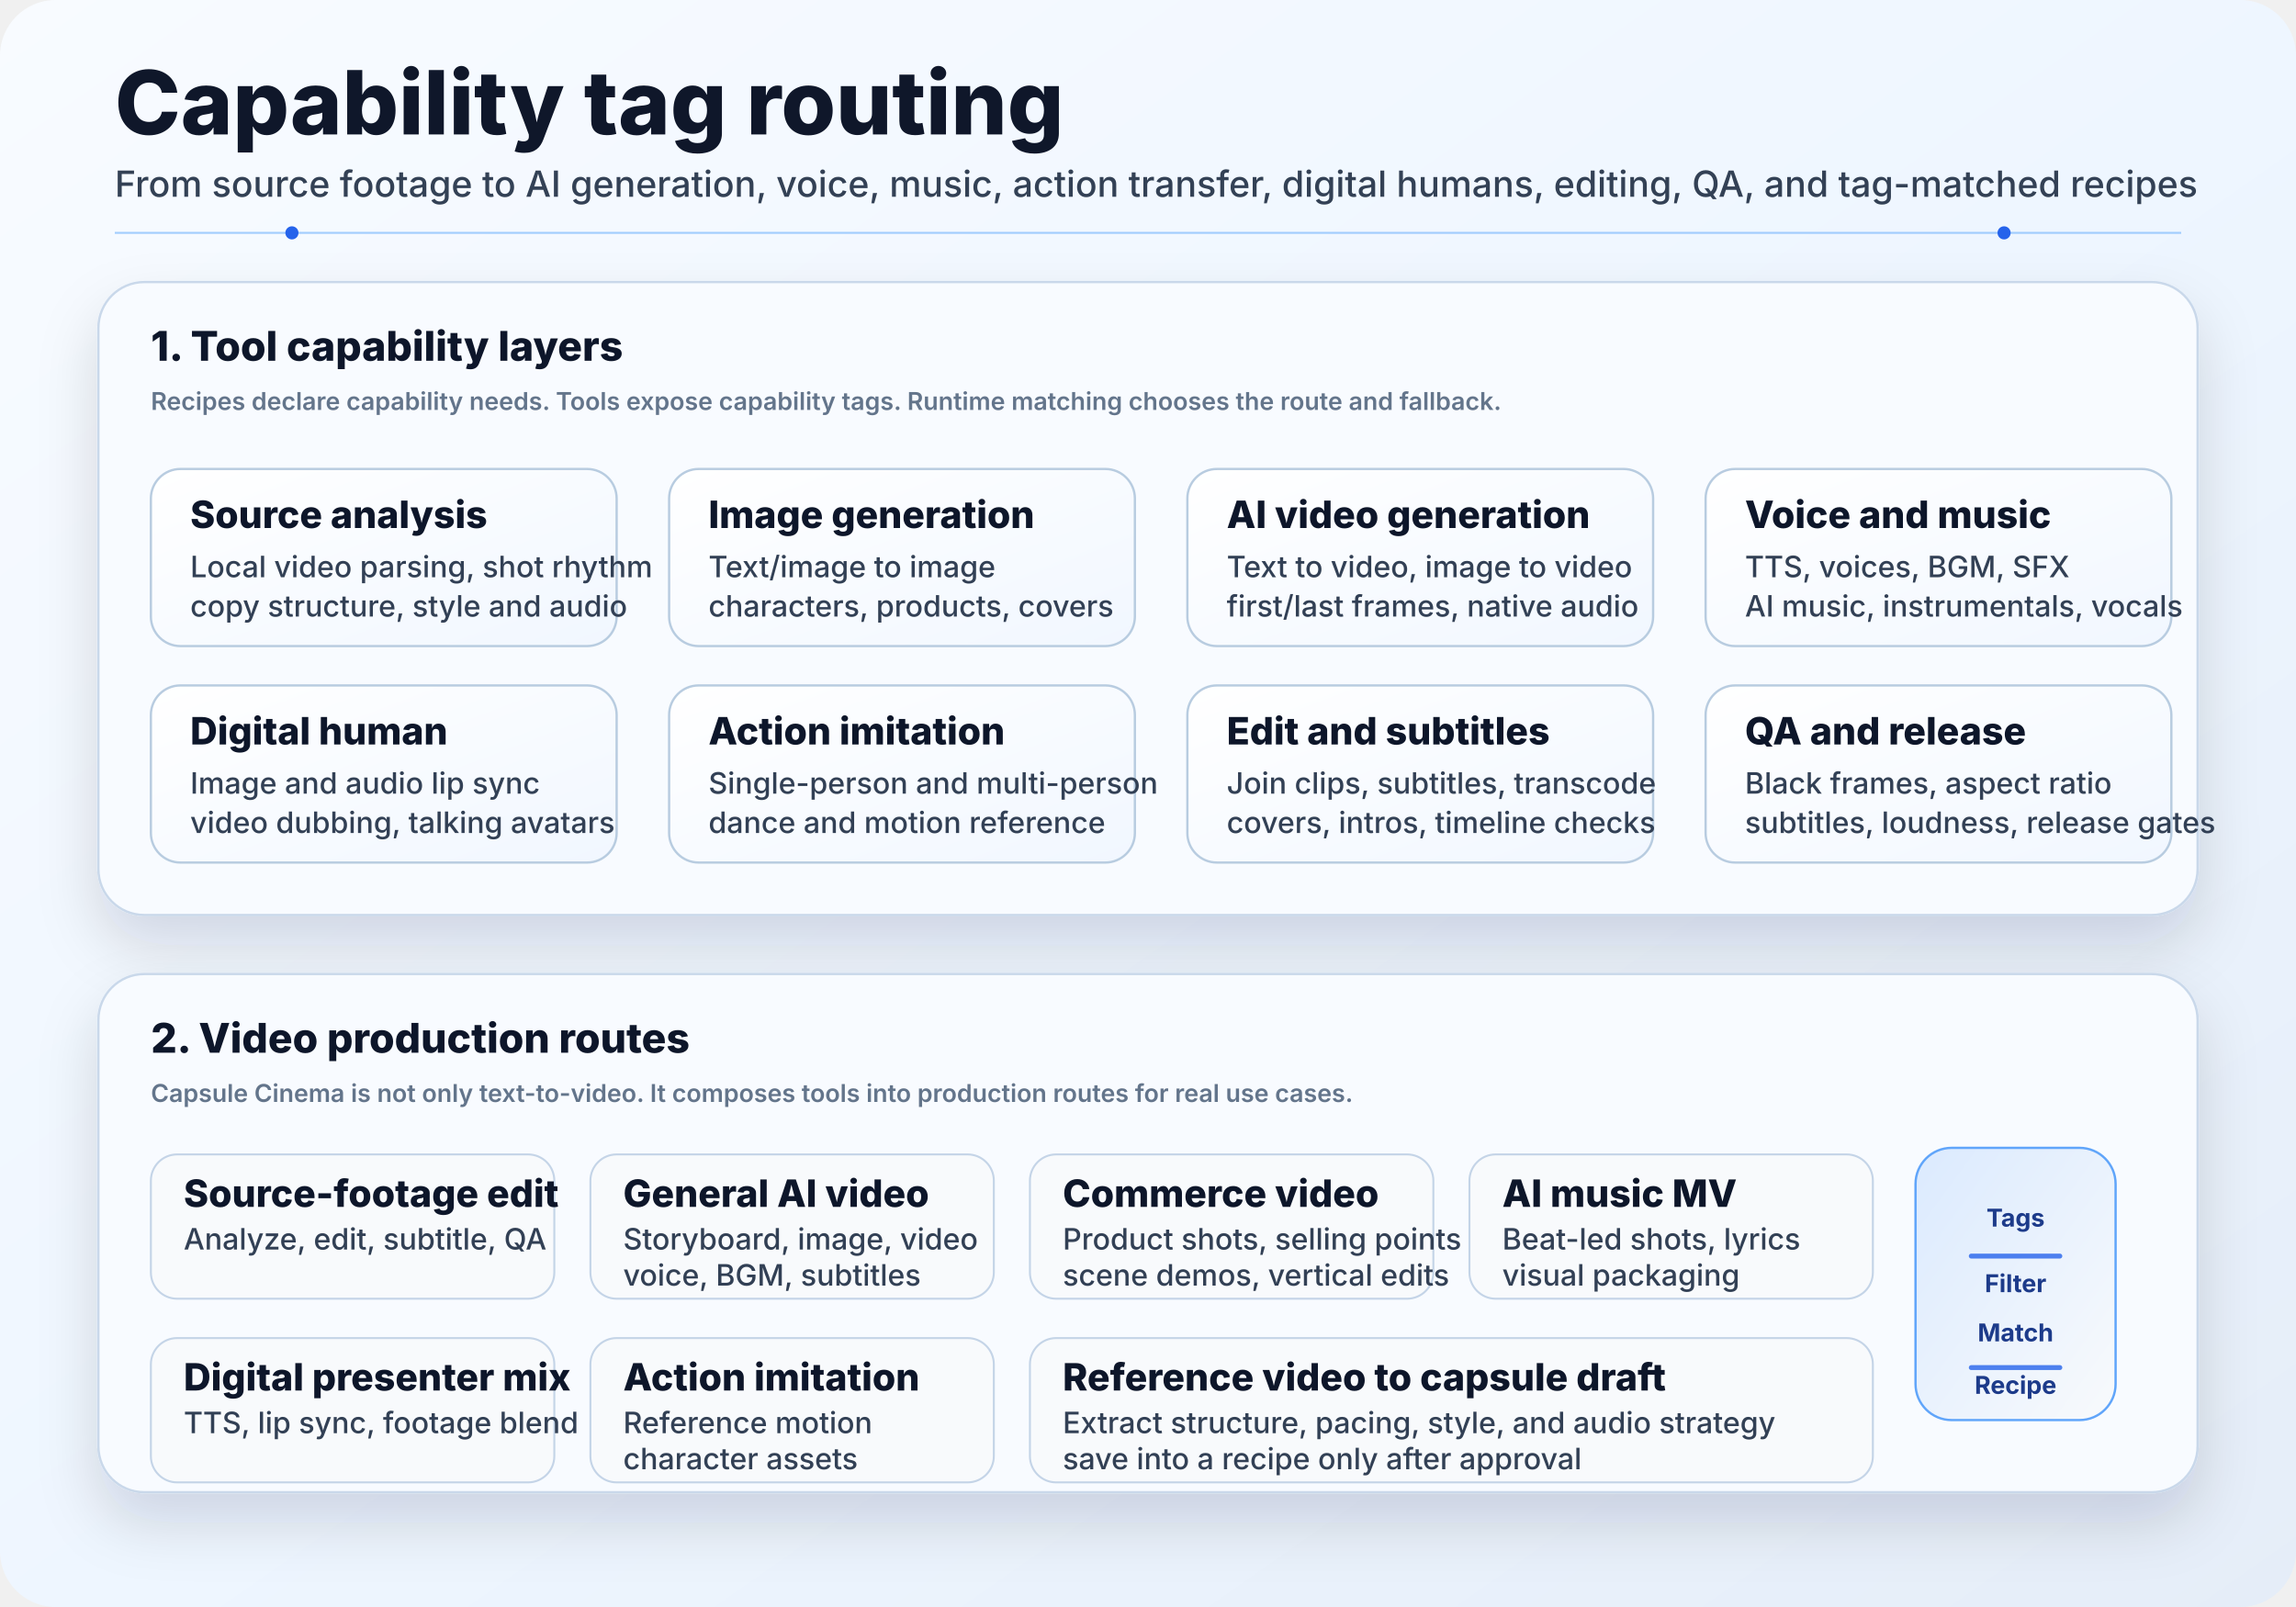
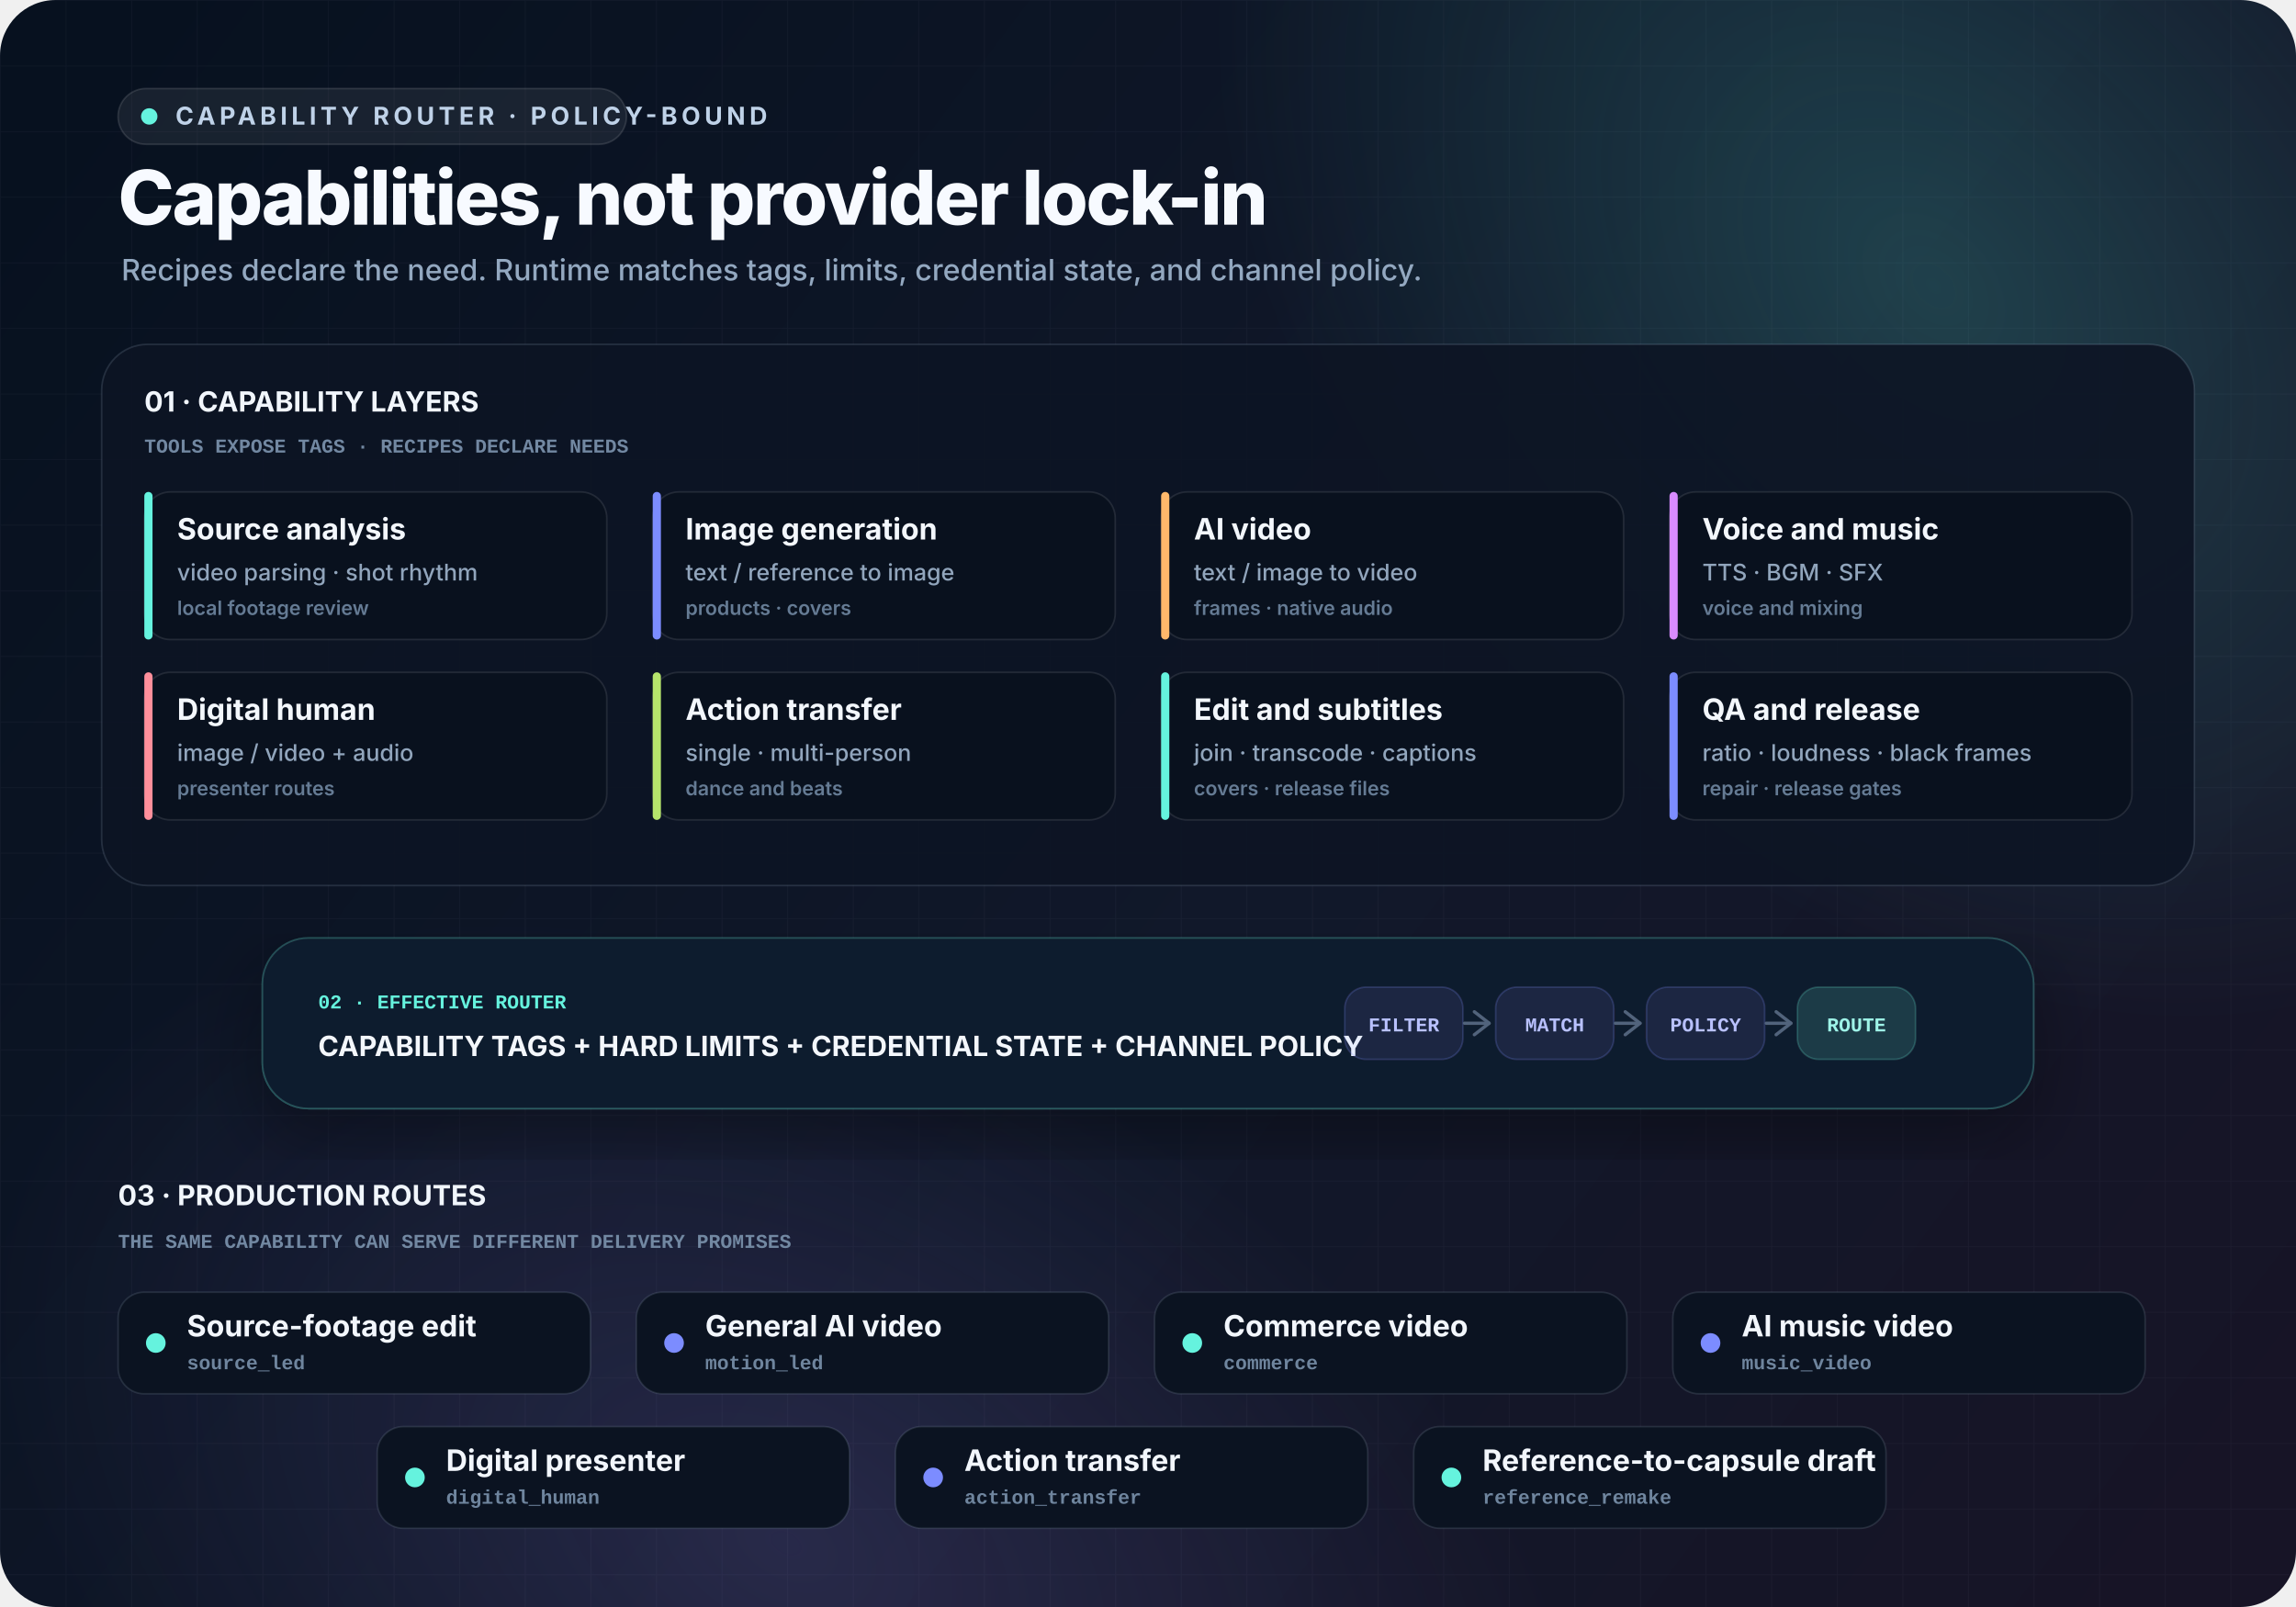
- <svg xmlns="http://www.w3.org/2000/svg" width="1400" height="980" viewBox="0 0 1400 980" role="img" aria-labelledby="title desc">
+ <svg xmlns="http://www.w3.org/2000/svg" width="1400" height="980" viewBox="0 0 1400 980" fill="none" role="img" aria-labelledby="title desc">
  <defs>
-     <linearGradient id="bg" x1="0" y1="0" x2="1" y2="1">
-       <stop offset="0%" stop-color="#f8fbff" />
-       <stop offset="52%" stop-color="#eef6ff" />
-       <stop offset="100%" stop-color="#e5edf8" />
+     <linearGradient id="bg" x1="64" y1="18" x2="1340" y2="980" gradientUnits="userSpaceOnUse">
+       <stop stop-color="#07111F" />
+       <stop offset="0.55" stop-color="#11182A" />
+       <stop offset="1" stop-color="#171426" />
    </linearGradient>
-     <linearGradient id="panel" x1="0" y1="0" x2="1" y2="1">
-       <stop offset="0%" stop-color="#ffffff" />
-       <stop offset="100%" stop-color="#f1f7ff" />
+     <radialGradient id="glowC" cx="0" cy="0" r="1" gradientUnits="userSpaceOnUse" gradientTransform="translate(1180 170) rotate(137) scale(360 520)">
+       <stop stop-color="#56E6D6" stop-opacity=".2" />
+       <stop offset="1" stop-color="#56E6D6" stop-opacity="0" />
+     </radialGradient>
+     <radialGradient id="glowV" cx="0" cy="0" r="1" gradientUnits="userSpaceOnUse" gradientTransform="translate(480 940) rotate(-62) scale(330 520)">
+       <stop stop-color="#A78BFA" stop-opacity=".15" />
+       <stop offset="1" stop-color="#A78BFA" stop-opacity="0" />
+     </radialGradient>
+     <linearGradient id="accent" x1="0" y1="0" x2="1" y2="1">
+       <stop stop-color="#65F3DE" />
+       <stop offset="1" stop-color="#7C8CFF" />
    </linearGradient>
-     <linearGradient id="soft" x1="0" y1="0" x2="1" y2="1">
-       <stop offset="0%" stop-color="#dbeafe" />
-       <stop offset="100%" stop-color="#f8fafc" />
-     </linearGradient>
-     <filter id="shadow" x="-15%" y="-20%" width="130%" height="145%">
-       <feDropShadow dx="0" dy="18" stdDeviation="18" flood-color="#0f172a" flood-opacity="0.14" />
+     <pattern id="grid" width="40" height="40" patternUnits="userSpaceOnUse">
+       <path d="M40 0H0V40" stroke="#B5C7DC" stroke-opacity=".045" />
+     </pattern>
+     <filter id="shadow" x="-20%" y="-20%" width="140%" height="150%">
+       <feDropShadow dx="0" dy="18" stdDeviation="22" flood-color="#00030A" flood-opacity=".34" />
    </filter>
    <style>
-       .title { font: 800 54px -apple-system, BlinkMacSystemFont, "Segoe UI", "Inter", sans-serif; fill: #0f172a; letter-spacing: 0; }
-       .subtitle { font: 500 22px -apple-system, BlinkMacSystemFont, "Segoe UI", "Inter", sans-serif; fill: #334155; }
-       .section { font: 800 25px -apple-system, BlinkMacSystemFont, "Segoe UI", "Inter", sans-serif; fill: #0f172a; }
-       .label { font: 800 23px -apple-system, BlinkMacSystemFont, "Segoe UI", "Inter", sans-serif; fill: #0f172a; }
-       .body { font: 500 18px -apple-system, BlinkMacSystemFont, "Segoe UI", "Inter", sans-serif; fill: #334155; }
-       .small { font: 600 15px -apple-system, BlinkMacSystemFont, "Segoe UI", "Inter", sans-serif; fill: #64748b; }
-       .chip { font: 700 15px -apple-system, BlinkMacSystemFont, "Segoe UI", "Inter", sans-serif; fill: #1e3a8a; }
-       .card { fill: url(#panel); stroke: #b8cce0; stroke-width: 1.4; }
-       .route { fill: #f8fafc; stroke: #c4d4e7; stroke-width: 1.2; }
-       .line { stroke: #2563eb; stroke-width: 3; stroke-linecap: round; opacity: 0.8; }
-       .thin { stroke: #93c5fd; stroke-width: 1.2; opacity: 0.85; }
+       .sans{font-family:Inter,-apple-system,BlinkMacSystemFont,"Segoe UI","Noto Sans SC","Microsoft YaHei",sans-serif}
+       .mono{font-family:"SFMono-Regular",Consolas,"Liberation Mono",monospace}
+       .eyebrow{font-size:15px;font-weight:750;letter-spacing:2.5px}
+       .title{font-size:46px;font-weight:780;letter-spacing:-1.2px}
+       .subtitle{font-size:18px;font-weight:450}
+       .section{font-size:17px;font-weight:740}
+       .label{font-size:18px;font-weight:720}
+       .body{font-size:14px;font-weight:480}
+       .small{font-size:12px;font-weight:620}
+       .num{font-size:13px;font-weight:800}
    </style>
  </defs>
  <rect width="1400" height="980" rx="34" fill="url(#bg)" />
-   <path d="M70 142 H1330" class="thin" />
-   <circle cx="178" cy="142" r="4" fill="#2563eb" />
-   <circle cx="1222" cy="142" r="4" fill="#2563eb" />
-   <text x="70" y="82" class="title">Capability tag routing</text>
-   <text x="70" y="120" class="subtitle">From source footage to AI generation, voice, music, action transfer, digital humans, editing, QA, and tag-matched recipes</text>
-   <g filter="url(#shadow)">
-     <rect x="60" y="172" width="1280" height="386" rx="28" fill="#f8fbff" stroke="#c9d8ea" stroke-width="1.4" />
-     <text x="92" y="220" class="section">1. Tool capability layers</text>
-     <text x="92" y="250" class="small">Recipes declare capability needs. Tools expose capability tags. Runtime matching chooses the route and fallback.</text>
-     <g transform="translate(92 286)">
-       <rect class="card" x="0" y="0" width="284" height="108" rx="18" />
-       <text x="24" y="36" class="label">Source analysis</text>
-       <text x="24" y="66" class="body">Local video parsing, shot rhythm</text>
-       <text x="24" y="90" class="body">copy structure, style and audio</text>
-       <rect class="card" x="316" y="0" width="284" height="108" rx="18" />
-       <text x="340" y="36" class="label">Image generation</text>
-       <text x="340" y="66" class="body">Text/image to image</text>
-       <text x="340" y="90" class="body">characters, products, covers</text>
-       <rect class="card" x="632" y="0" width="284" height="108" rx="18" />
-       <text x="656" y="36" class="label">AI video generation</text>
-       <text x="656" y="66" class="body">Text to video, image to video</text>
-       <text x="656" y="90" class="body">first/last frames, native audio</text>
-       <rect class="card" x="948" y="0" width="284" height="108" rx="18" />
-       <text x="972" y="36" class="label">Voice and music</text>
-       <text x="972" y="66" class="body">TTS, voices, BGM, SFX</text>
-       <text x="972" y="90" class="body">AI music, instrumentals, vocals</text>
-       <rect class="card" x="0" y="132" width="284" height="108" rx="18" />
-       <text x="24" y="168" class="label">Digital human</text>
-       <text x="24" y="198" class="body">Image and audio lip sync</text>
-       <text x="24" y="222" class="body">video dubbing, talking avatars</text>
-       <rect class="card" x="316" y="132" width="284" height="108" rx="18" />
-       <text x="340" y="168" class="label">Action imitation</text>
-       <text x="340" y="198" class="body">Single-person and multi-person</text>
-       <text x="340" y="222" class="body">dance and motion reference</text>
-       <rect class="card" x="632" y="132" width="284" height="108" rx="18" />
-       <text x="656" y="168" class="label">Edit and subtitles</text>
-       <text x="656" y="198" class="body">Join clips, subtitles, transcode</text>
-       <text x="656" y="222" class="body">covers, intros, timeline checks</text>
-       <rect class="card" x="948" y="132" width="284" height="108" rx="18" />
-       <text x="972" y="168" class="label">QA and release</text>
-       <text x="972" y="198" class="body">Black frames, aspect ratio</text>
-       <text x="972" y="222" class="body">subtitles, loudness, release gates</text>
+   <rect width="1400" height="980" rx="34" fill="url(#grid)" />
+   <rect width="1400" height="980" rx="34" fill="url(#glowC)" />
+   <rect width="1400" height="980" rx="34" fill="url(#glowV)" />
+   <g class="sans">
+     <g transform="translate(72 54)">
+       <rect width="310" height="34" rx="17" fill="#FFFFFF" fill-opacity=".07" stroke="#FFFFFF" stroke-opacity=".12" />
+       <circle cx="19" cy="17" r="5" fill="#65F3DE" />
+       <text x="35" y="22" class="eyebrow" fill="#BFD2E8">CAPABILITY ROUTER · POLICY-BOUND</text>
+     </g>
+     <text x="72" y="137" class="title" fill="#F7FAFF">Capabilities, not provider lock-in</text>
+     <text x="74" y="171" class="subtitle" fill="#93A8C0">Recipes declare the need. Runtime matches tags, limits, credential state, and channel policy.</text>
+   </g>
+   <g class="sans">
+     <rect x="62" y="210" width="1276" height="330" rx="28" fill="#0D1524" fill-opacity=".9" stroke="#D6EAFF" stroke-opacity=".13" />
+     <text x="88" y="251" class="section" fill="#F1F6FC">01 · CAPABILITY LAYERS</text>
+     <text x="88" y="276" class="small mono" fill="#7288A2">TOOLS EXPOSE TAGS · RECIPES DECLARE NEEDS</text>
+     <g transform="translate(88 300)">
+       <rect width="282" height="90" rx="16" fill="#09111E" stroke="#FFFFFF" stroke-opacity=".1" />
+       <rect x="0" y="0" width="5" height="90" rx="2.5" fill="#65F3DE" />
+       <text x="20" y="29" class="label" fill="#F3F7FC">Source analysis</text>
+       <text x="20" y="54" class="body" fill="#91A5BC">video parsing · shot rhythm</text>
+       <text x="20" y="75" class="small" fill="#657B94">local footage review</text>
+     </g>
+     <g transform="translate(398 300)">
+       <rect width="282" height="90" rx="16" fill="#09111E" stroke="#FFFFFF" stroke-opacity=".1" />
+       <rect x="0" y="0" width="5" height="90" rx="2.5" fill="#7C8CFF" />
+       <text x="20" y="29" class="label" fill="#F3F7FC">Image generation</text>
+       <text x="20" y="54" class="body" fill="#91A5BC">text / reference to image</text>
+       <text x="20" y="75" class="small" fill="#657B94">products · covers</text>
+     </g>
+     <g transform="translate(708 300)">
+       <rect width="282" height="90" rx="16" fill="#09111E" stroke="#FFFFFF" stroke-opacity=".1" />
+       <rect x="0" y="0" width="5" height="90" rx="2.5" fill="#FFB86B" />
+       <text x="20" y="29" class="label" fill="#F3F7FC">AI video</text>
+       <text x="20" y="54" class="body" fill="#91A5BC">text / image to video</text>
+       <text x="20" y="75" class="small" fill="#657B94">frames · native audio</text>
+     </g>
+     <g transform="translate(1018 300)">
+       <rect width="282" height="90" rx="16" fill="#09111E" stroke="#FFFFFF" stroke-opacity=".1" />
+       <rect x="0" y="0" width="5" height="90" rx="2.5" fill="#D98BFF" />
+       <text x="20" y="29" class="label" fill="#F3F7FC">Voice and music</text>
+       <text x="20" y="54" class="body" fill="#91A5BC">TTS · BGM · SFX</text>
+       <text x="20" y="75" class="small" fill="#657B94">voice and mixing</text>
+     </g>
+     <g transform="translate(88 410)">
+       <rect width="282" height="90" rx="16" fill="#09111E" stroke="#FFFFFF" stroke-opacity=".1" />
+       <rect x="0" y="0" width="5" height="90" rx="2.5" fill="#FF8F9B" />
+       <text x="20" y="29" class="label" fill="#F3F7FC">Digital human</text>
+       <text x="20" y="54" class="body" fill="#91A5BC">image / video + audio</text>
+       <text x="20" y="75" class="small" fill="#657B94">presenter routes</text>
+     </g>
+     <g transform="translate(398 410)">
+       <rect width="282" height="90" rx="16" fill="#09111E" stroke="#FFFFFF" stroke-opacity=".1" />
+       <rect x="0" y="0" width="5" height="90" rx="2.5" fill="#B6E46B" />
+       <text x="20" y="29" class="label" fill="#F3F7FC">Action transfer</text>
+       <text x="20" y="54" class="body" fill="#91A5BC">single · multi-person</text>
+       <text x="20" y="75" class="small" fill="#657B94">dance and beats</text>
+     </g>
+     <g transform="translate(708 410)">
+       <rect width="282" height="90" rx="16" fill="#09111E" stroke="#FFFFFF" stroke-opacity=".1" />
+       <rect x="0" y="0" width="5" height="90" rx="2.5" fill="#65F3DE" />
+       <text x="20" y="29" class="label" fill="#F3F7FC">Edit and subtitles</text>
+       <text x="20" y="54" class="body" fill="#91A5BC">join · transcode · captions</text>
+       <text x="20" y="75" class="small" fill="#657B94">covers · release files</text>
+     </g>
+     <g transform="translate(1018 410)">
+       <rect width="282" height="90" rx="16" fill="#09111E" stroke="#FFFFFF" stroke-opacity=".1" />
+       <rect x="0" y="0" width="5" height="90" rx="2.5" fill="#7C8CFF" />
+       <text x="20" y="29" class="label" fill="#F3F7FC">QA and release</text>
+       <text x="20" y="54" class="body" fill="#91A5BC">ratio · loudness · black frames</text>
+       <text x="20" y="75" class="small" fill="#657B94">repair · release gates</text>
    </g>
  </g>
-   <g filter="url(#shadow)">
-     <rect x="60" y="594" width="1280" height="316" rx="28" fill="#f8fbff" stroke="#c9d8ea" stroke-width="1.4" />
-     <text x="92" y="642" class="section">2. Video production routes</text>
-     <text x="92" y="672" class="small">Capsule Cinema is not only text-to-video. It composes tools into production routes for real use cases.</text>
-     <g transform="translate(92 704)">
-       <rect class="route" x="0" y="0" width="246" height="88" rx="16" />
-       <text x="20" y="32" class="label">Source-footage edit</text>
-       <text x="20" y="58" class="body">Analyze, edit, subtitle, QA</text>
-       <rect class="route" x="268" y="0" width="246" height="88" rx="16" />
-       <text x="288" y="32" class="label">General AI video</text>
-       <text x="288" y="58" class="body">Storyboard, image, video</text>
-       <text x="288" y="80" class="body">voice, BGM, subtitles</text>
-       <rect class="route" x="536" y="0" width="246" height="88" rx="16" />
-       <text x="556" y="32" class="label">Commerce video</text>
-       <text x="556" y="58" class="body">Product shots, selling points</text>
-       <text x="556" y="80" class="body">scene demos, vertical edits</text>
-       <rect class="route" x="804" y="0" width="246" height="88" rx="16" />
-       <text x="824" y="32" class="label">AI music MV</text>
-       <text x="824" y="58" class="body">Beat-led shots, lyrics</text>
-       <text x="824" y="80" class="body">visual packaging</text>
-       <rect class="route" x="0" y="112" width="246" height="88" rx="16" />
-       <text x="20" y="144" class="label">Digital presenter mix</text>
-       <text x="20" y="170" class="body">TTS, lip sync, footage blend</text>
-       <rect class="route" x="268" y="112" width="246" height="88" rx="16" />
-       <text x="288" y="144" class="label">Action imitation</text>
-       <text x="288" y="170" class="body">Reference motion</text>
-       <text x="288" y="192" class="body">character assets</text>
-       <rect class="route" x="536" y="112" width="514" height="88" rx="16" />
-       <text x="556" y="144" class="label">Reference video to capsule draft</text>
-       <text x="556" y="170" class="body">Extract structure, pacing, style, and audio strategy</text>
-       <text x="556" y="192" class="body">save into a recipe only after approval</text>
+   <g transform="translate(160 572)" class="sans" filter="url(#shadow)">
+     <rect width="1080" height="104" rx="28" fill="#111C2D" stroke="#65F3DE" stroke-opacity=".25" />
+     <text x="34" y="43" class="small mono" fill="#65F3DE">02 · EFFECTIVE ROUTER</text>
+     <text x="34" y="72" class="section" fill="#F3F7FC">CAPABILITY TAGS + HARD LIMITS + CREDENTIAL STATE + CHANNEL POLICY</text>
+     <rect x="660" y="30" width="72" height="44" rx="13" fill="#7C8CFF" fill-opacity=".1" stroke="#7C8CFF" stroke-opacity=".22" />
+     <text x="696" y="57" text-anchor="middle" class="small mono" fill="#B9C1FF">FILTER</text>
+     <path d="M733 52H748" stroke="#51647B" stroke-width="2" stroke-linecap="round" />
+     <path d="M739 45L748 52L739 59" stroke="#51647B" stroke-width="2" fill="none" stroke-linecap="round" stroke-linejoin="round" />
+     <rect x="752" y="30" width="72" height="44" rx="13" fill="#7C8CFF" fill-opacity=".1" stroke="#7C8CFF" stroke-opacity=".22" />
+     <text x="788" y="57" text-anchor="middle" class="small mono" fill="#B9C1FF">MATCH</text>
+     <path d="M825 52H840" stroke="#51647B" stroke-width="2" stroke-linecap="round" />
+     <path d="M831 45L840 52L831 59" stroke="#51647B" stroke-width="2" fill="none" stroke-linecap="round" stroke-linejoin="round" />
+     <rect x="844" y="30" width="72" height="44" rx="13" fill="#7C8CFF" fill-opacity=".1" stroke="#7C8CFF" stroke-opacity=".22" />
+     <text x="880" y="57" text-anchor="middle" class="small mono" fill="#B9C1FF">POLICY</text>
+     <path d="M917 52H932" stroke="#51647B" stroke-width="2" stroke-linecap="round" />
+     <path d="M923 45L932 52L923 59" stroke="#51647B" stroke-width="2" fill="none" stroke-linecap="round" stroke-linejoin="round" />
+     <rect x="936" y="30" width="72" height="44" rx="13" fill="#65F3DE" fill-opacity=".14" stroke="#65F3DE" stroke-opacity=".22" />
+     <text x="972" y="57" text-anchor="middle" class="small mono" fill="#9EF4E8">ROUTE</text>
+   </g>
+   <g class="sans">
+     <text x="72" y="735" class="section" fill="#F1F6FC">03 · PRODUCTION ROUTES</text>
+     <text x="72" y="761" class="small mono" fill="#7288A2">THE SAME CAPABILITY CAN SERVE DIFFERENT DELIVERY PROMISES</text>
+     <g transform="translate(72 788)">
+       <rect width="288" height="62" rx="16" fill="#0B1321" stroke="#D6EAFF" stroke-opacity=".12" />
+       <circle cx="23" cy="31" r="6" fill="#65F3DE" />
+       <text x="42" y="27" class="label" fill="#F2F6FC">Source-footage edit</text>
+       <text x="42" y="47" class="small mono" fill="#6F859E">source_led</text>
    </g>
-     <g transform="translate(1168 700)">
-       <rect x="0" y="0" width="122" height="166" rx="22" fill="url(#soft)" stroke="#60a5fa" stroke-width="1.4" />
-       <text x="61" y="48" text-anchor="middle" class="chip">Tags</text>
-       <path d="M34 66 H88 M34 134 H88" class="line" />
-       <text x="61" y="88" text-anchor="middle" class="chip">Filter</text>
-       <text x="61" y="118" text-anchor="middle" class="chip">Match</text>
-       <text x="61" y="150" text-anchor="middle" class="chip">Recipe</text>
+     <g transform="translate(388 788)">
+       <rect width="288" height="62" rx="16" fill="#0B1321" stroke="#D6EAFF" stroke-opacity=".12" />
+       <circle cx="23" cy="31" r="6" fill="#7C8CFF" />
+       <text x="42" y="27" class="label" fill="#F2F6FC">General AI video</text>
+       <text x="42" y="47" class="small mono" fill="#6F859E">motion_led</text>
+     </g>
+     <g transform="translate(704 788)">
+       <rect width="288" height="62" rx="16" fill="#0B1321" stroke="#D6EAFF" stroke-opacity=".12" />
+       <circle cx="23" cy="31" r="6" fill="#65F3DE" />
+       <text x="42" y="27" class="label" fill="#F2F6FC">Commerce video</text>
+       <text x="42" y="47" class="small mono" fill="#6F859E">commerce</text>
+     </g>
+     <g transform="translate(1020 788)">
+       <rect width="288" height="62" rx="16" fill="#0B1321" stroke="#D6EAFF" stroke-opacity=".12" />
+       <circle cx="23" cy="31" r="6" fill="#7C8CFF" />
+       <text x="42" y="27" class="label" fill="#F2F6FC">AI music video</text>
+       <text x="42" y="47" class="small mono" fill="#6F859E">music_video</text>
+     </g>
+     <g transform="translate(230 870)">
+       <rect width="288" height="62" rx="16" fill="#0B1321" stroke="#D6EAFF" stroke-opacity=".12" />
+       <circle cx="23" cy="31" r="6" fill="#65F3DE" />
+       <text x="42" y="27" class="label" fill="#F2F6FC">Digital presenter</text>
+       <text x="42" y="47" class="small mono" fill="#6F859E">digital_human</text>
+     </g>
+     <g transform="translate(546 870)">
+       <rect width="288" height="62" rx="16" fill="#0B1321" stroke="#D6EAFF" stroke-opacity=".12" />
+       <circle cx="23" cy="31" r="6" fill="#7C8CFF" />
+       <text x="42" y="27" class="label" fill="#F2F6FC">Action transfer</text>
+       <text x="42" y="47" class="small mono" fill="#6F859E">action_transfer</text>
+     </g>
+     <g transform="translate(862 870)">
+       <rect width="288" height="62" rx="16" fill="#0B1321" stroke="#D6EAFF" stroke-opacity=".12" />
+       <circle cx="23" cy="31" r="6" fill="#65F3DE" />
+       <text x="42" y="27" class="label" fill="#F2F6FC">Reference-to-capsule draft</text>
+       <text x="42" y="47" class="small mono" fill="#6F859E">reference_remake</text>
    </g>
  </g>
</svg>
